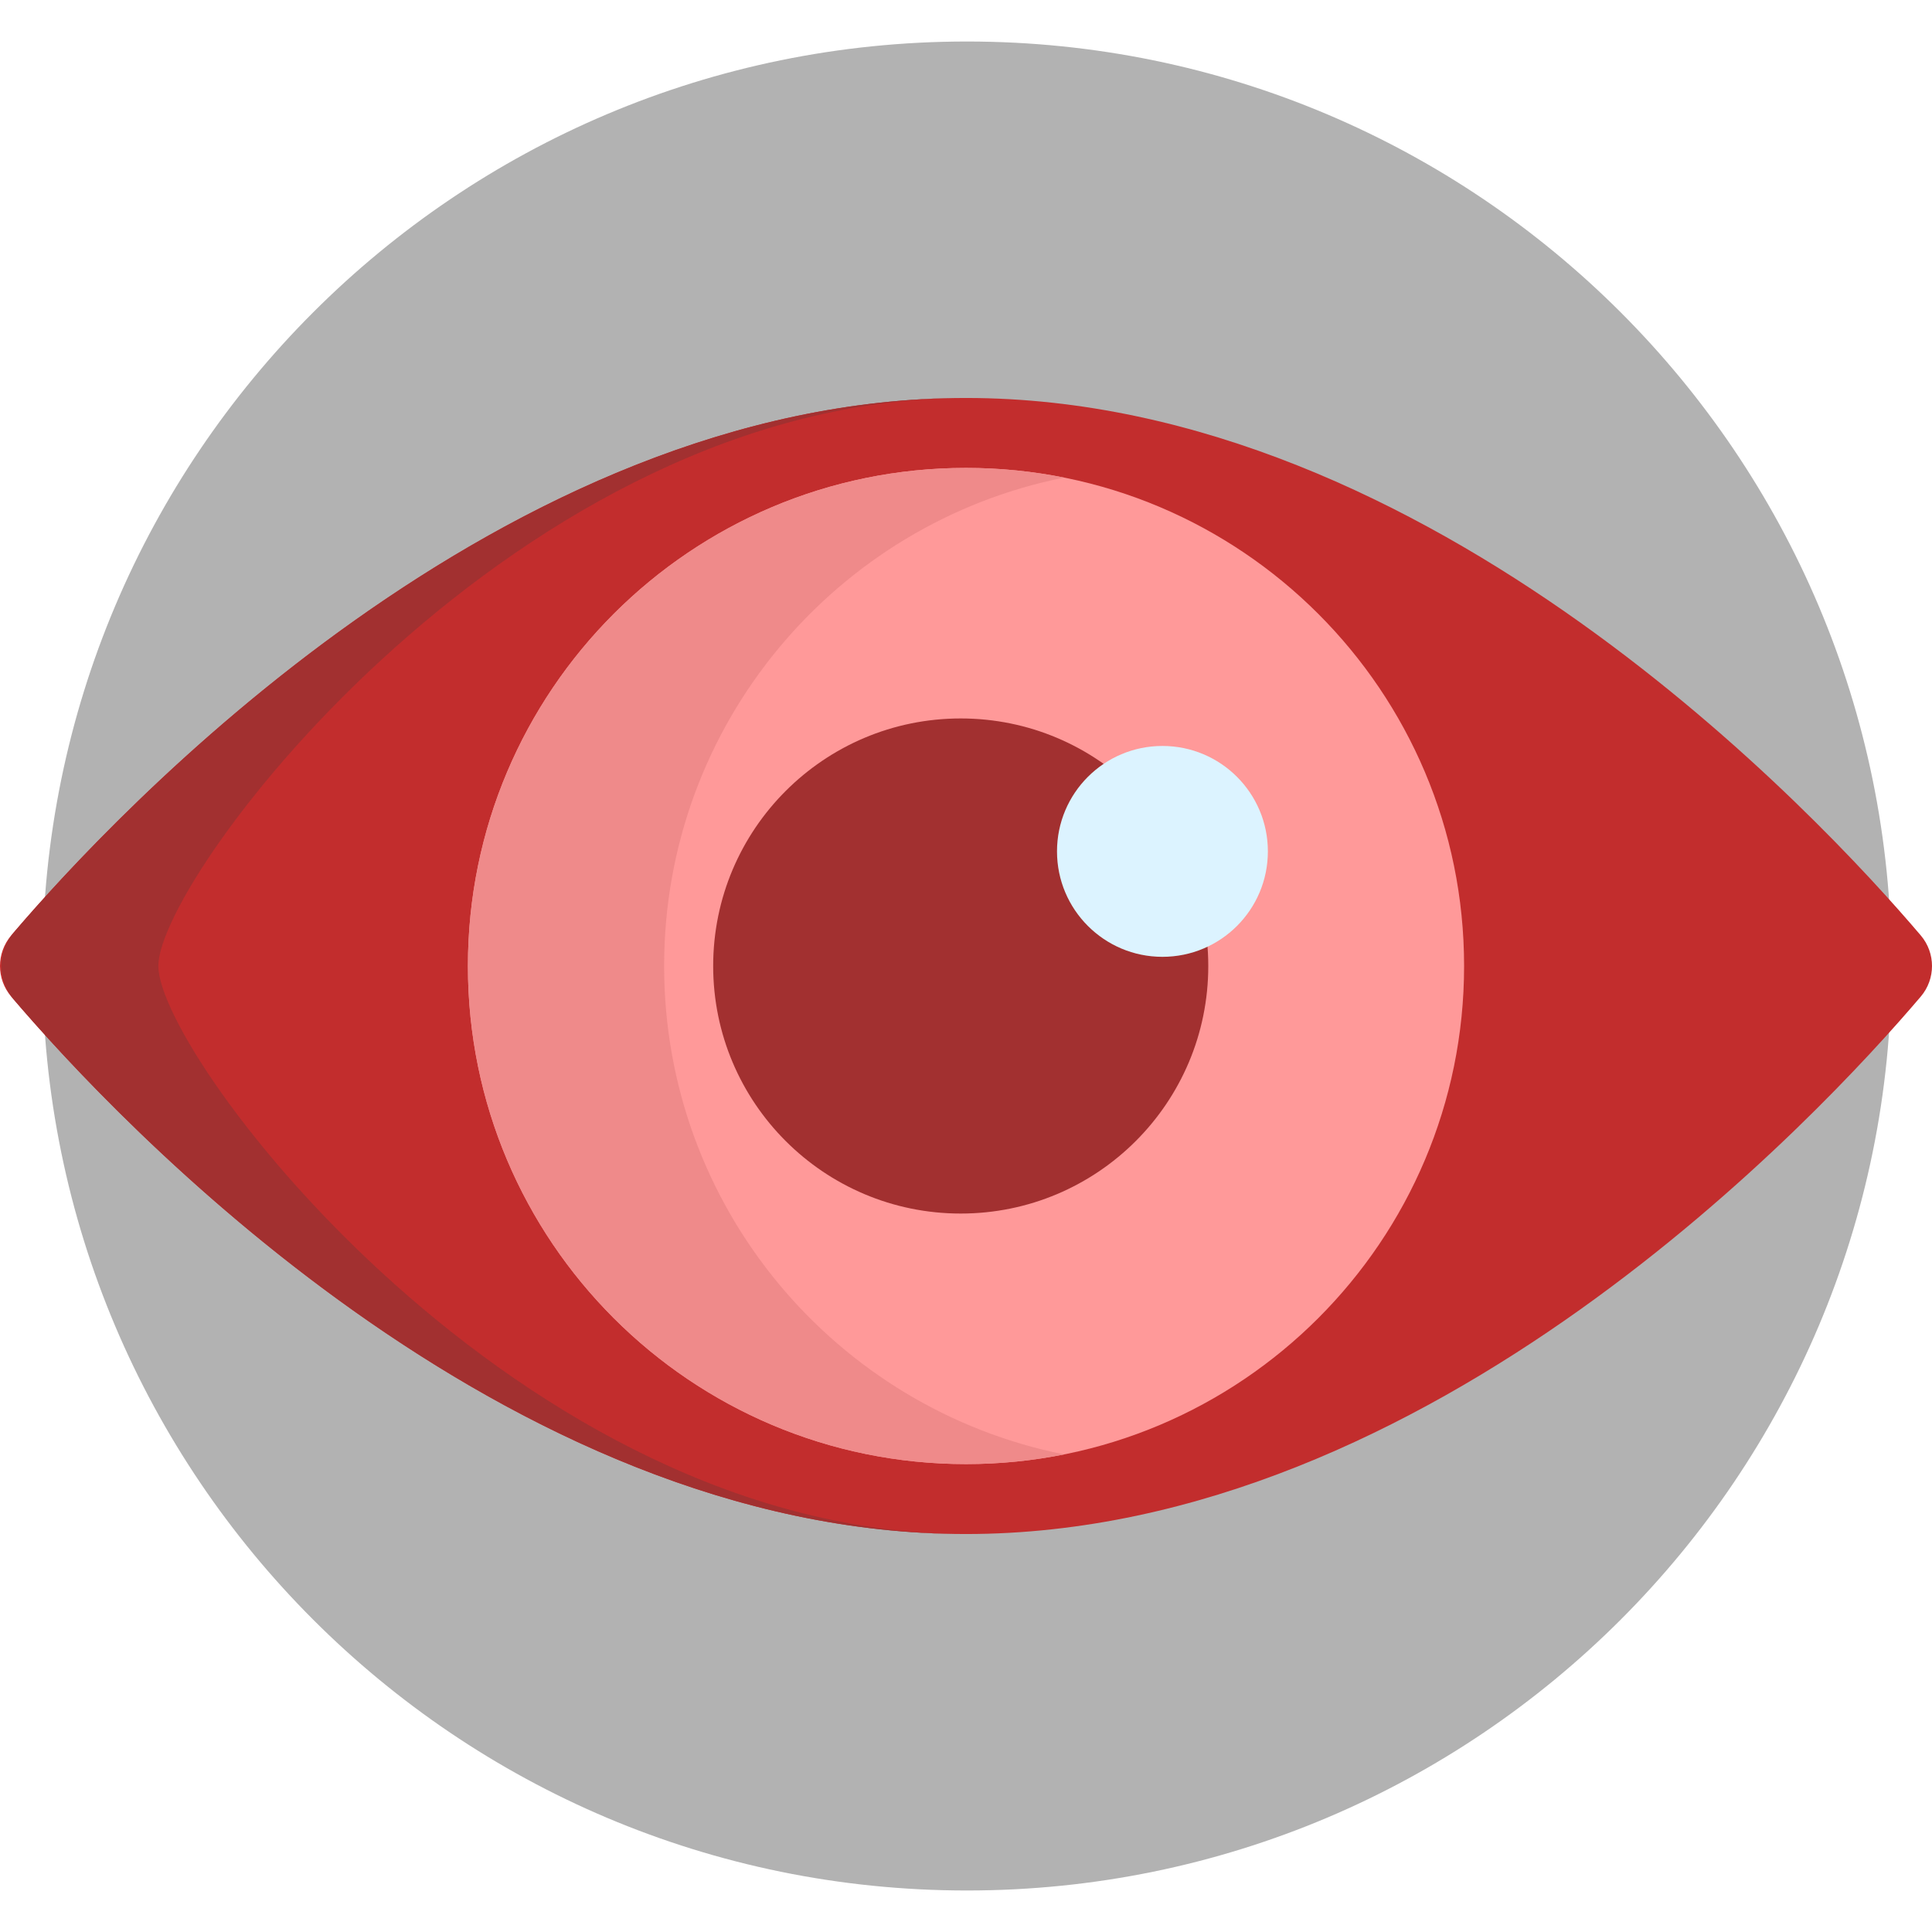
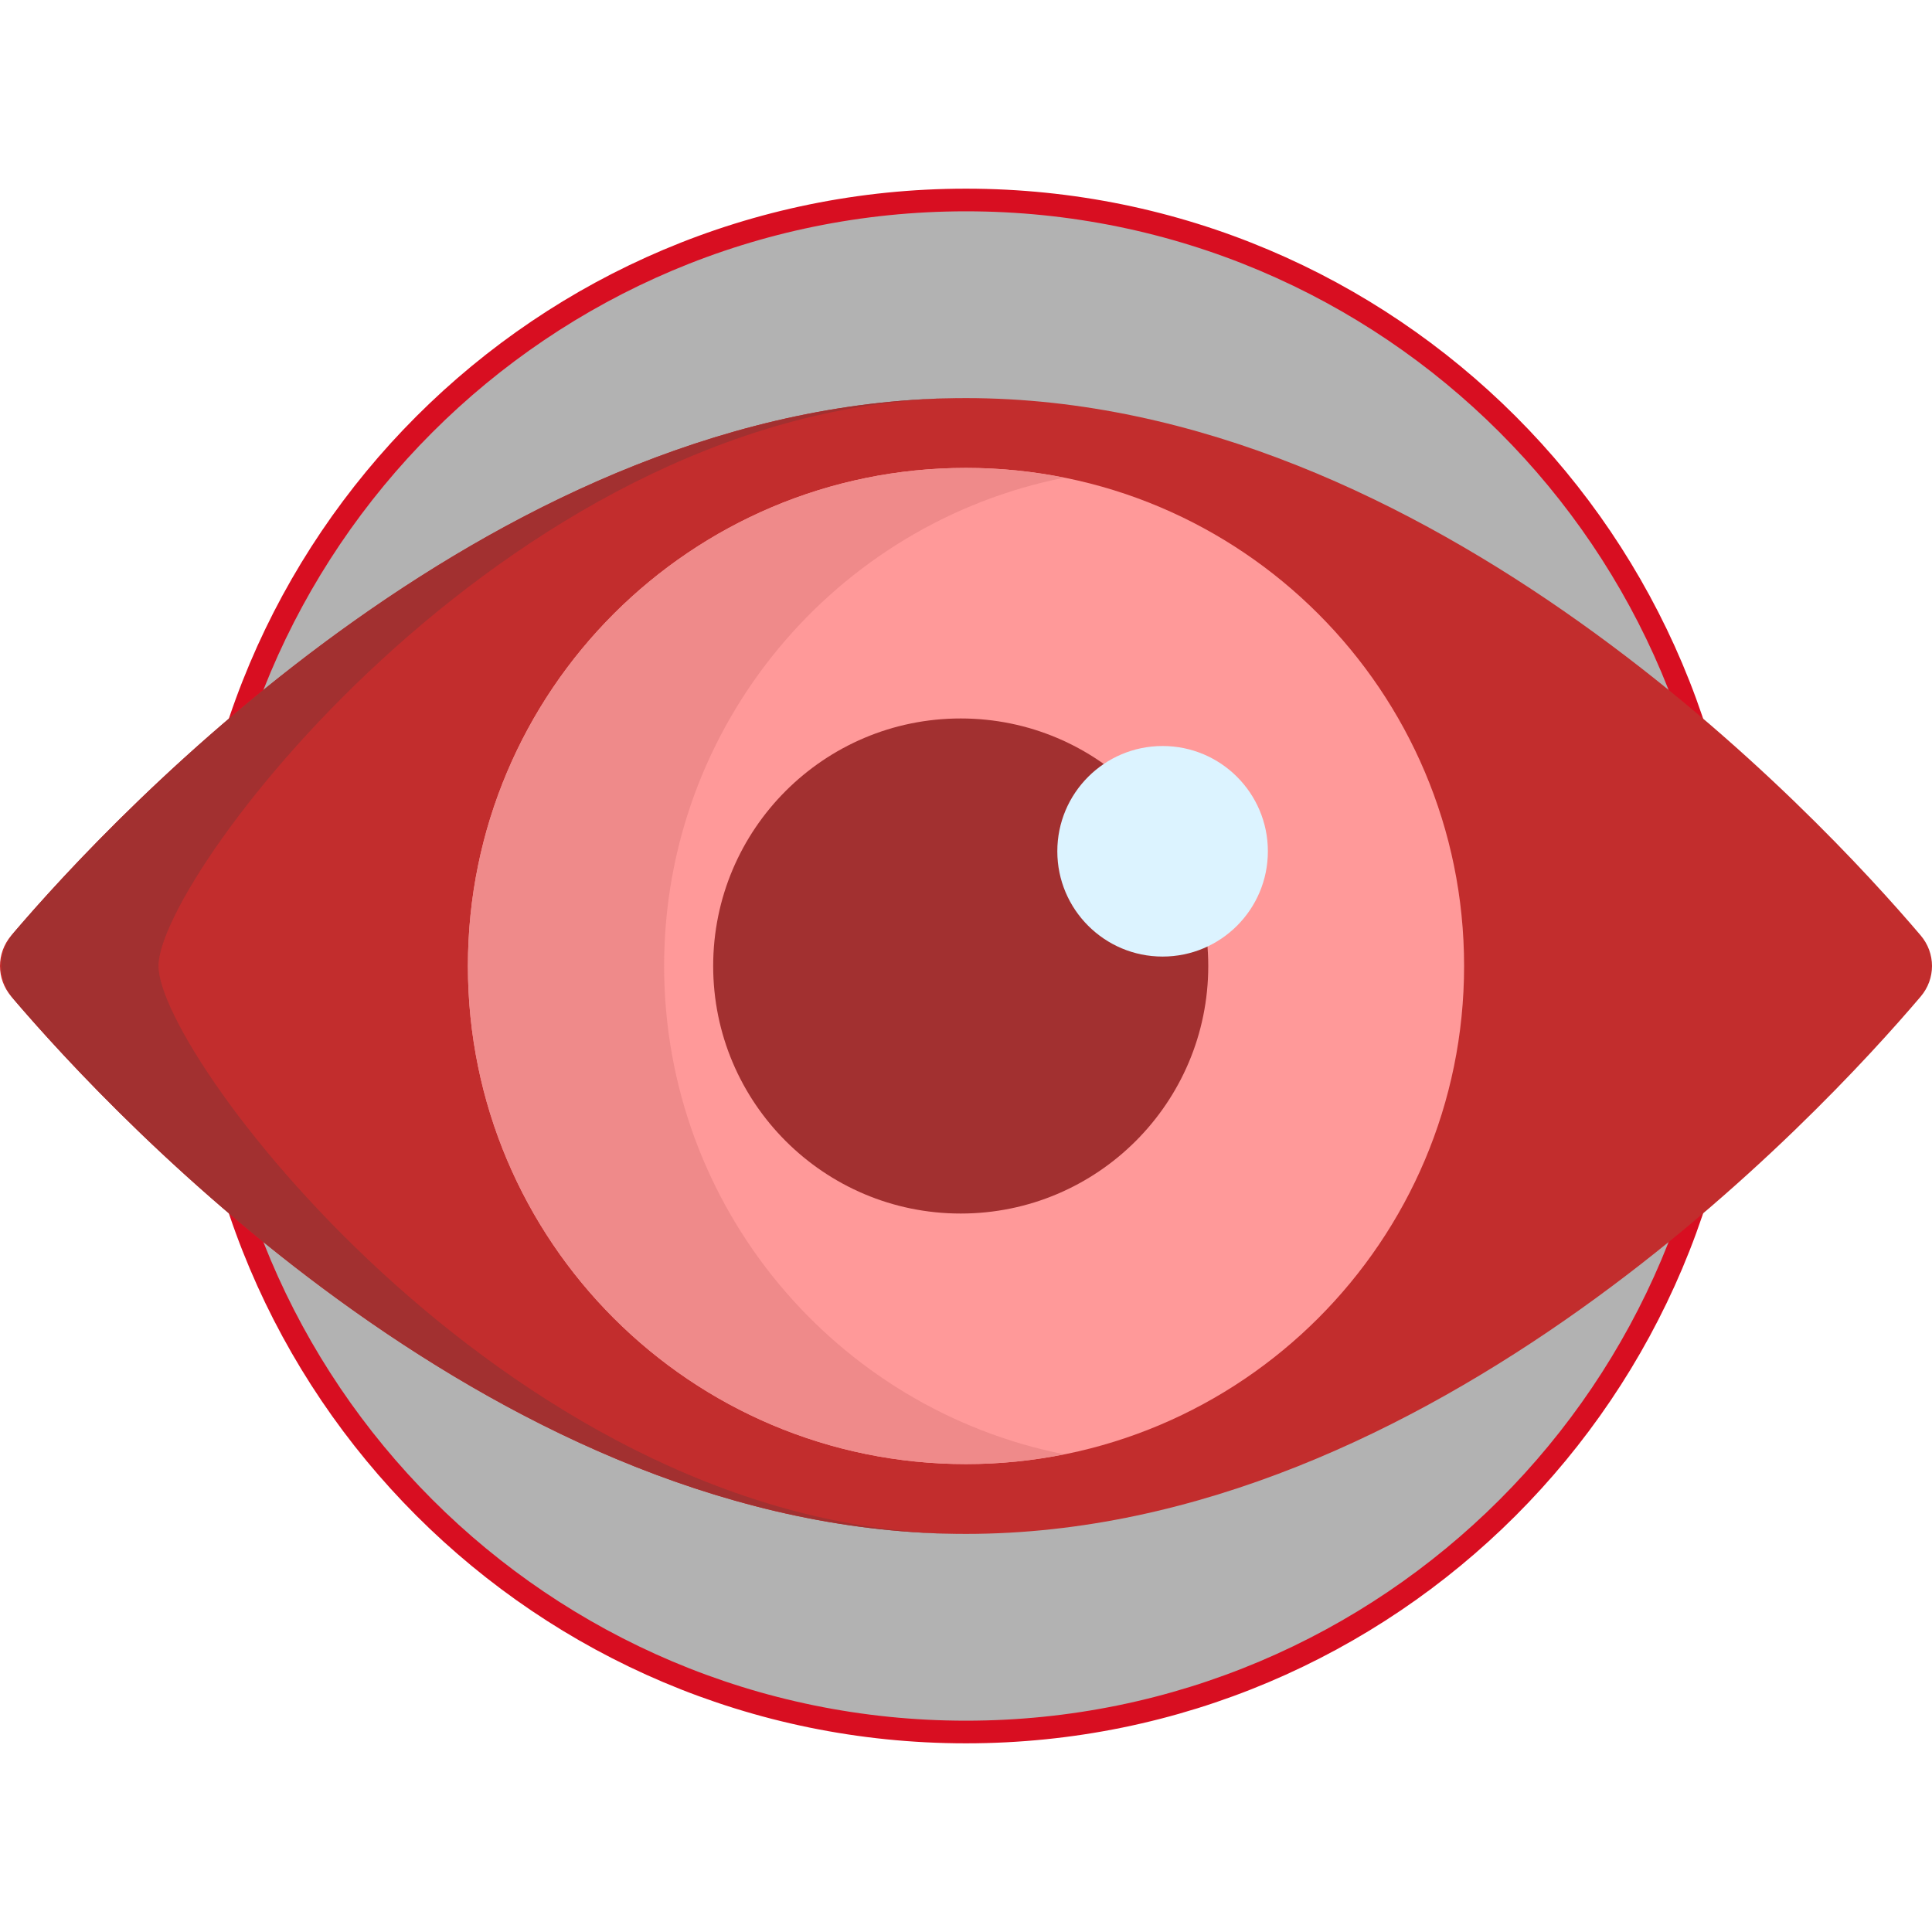
- <svg xmlns="http://www.w3.org/2000/svg" version="1.1" width="512" height="512" x="0" y="0" viewBox="0 0 512 512" style="enable-background:new 0 0 512 512" xml:space="preserve" class="">
+ <svg xmlns="http://www.w3.org/2000/svg" version="1.1" id="Layer_1" x="0px" y="0px" viewBox="0 0 512 512" style="enable-background:new 0 0 512 512;" xml:space="preserve">
+   <style type="text/css">
+ 	.st0{fill:#B2B2B2;stroke:#D80E21;stroke-width:6;stroke-miterlimit:10;}
+ 	.st1{fill:#C22D2D;}
+ 	.st2{fill:#A23030;}
+ 	.st3{fill:#FF9999;}
+ 	.st4{fill:#EF8A8A;}
+ 	.st5{fill:#DCF3FF;}
+ </style>
  <g>
-     <circle cx="256.25" cy="256" fill="#b2b2b2" r="245" data-original="#fec753" style="" class="" />
-     <path d="m256 105.467c-123.226 0-226.406 111.129-253.017 142.421-3.978 4.678-3.978 11.545 0 16.223 26.611 31.292 129.791 142.422 253.017 142.422s226.406-111.129 253.017-142.421c3.978-4.678 3.978-11.545 0-16.223-26.611-31.292-129.791-142.422-253.017-142.422z" fill="#c22d2d" data-original="#35528c" style="" class="" />
-     <path d="m41.966 256c0-24.313 95.826-150.533 214.034-150.533-122.22 0-224.719 109.322-252.349 141.639-4.381 5.124-4.381 12.663 0 17.788 27.63 32.317 130.129 141.639 252.349 141.639-118.208 0-214.034-126.22-214.034-150.533z" fill="#a23030" data-original="#1f3a60" style="" class="" />
-     <circle cx="256" cy="256" fill="#ff9999" r="132" data-original="#99d3ff" style="" class="" />
-     <path d="m176 256c0-64.001 45.551-117.357 106-129.434-8.407-1.68-17.099-2.566-26-2.566-72.902 0-132 59.098-132 132s59.098 132 132 132c8.901 0 17.593-.887 26-2.566-60.449-12.077-106-65.433-106-129.434z" fill="#ef8a8a" data-original="#5bb3ce" style="" class="" />
-     <circle cx="254.603" cy="256" fill="#a23030" r="65.603" data-original="#1f3a60" style="" class="" />
-     <circle cx="308.058" cy="225.628" fill="#dcf3ff" r="27.942" data-original="#dcf3ff" style="" />
+     <circle class="st0" cx="256" cy="256" r="203" />
+     <path class="st1" d="M256,105.5c-123.2,0-226.4,111.1-253,142.4c-4,4.7-4,11.5,0,16.2c26.6,31.3,129.8,142.4,253,142.4   s226.4-111.1,253-142.4c4-4.7,4-11.5,0-16.2C482.4,216.6,379.2,105.5,256,105.5z" />
+     <path class="st2" d="M42,256c0-24.3,95.8-150.5,214-150.5c-122.2,0-224.7,109.3-252.3,141.6c-4.4,5.1-4.4,12.7,0,17.8   C31.3,297.2,133.8,406.5,256,406.5C137.8,406.5,42,280.3,42,256z" />
+     <circle class="st3" cx="256" cy="256" r="132" />
+     <path class="st4" d="M176,256c0-64,45.6-117.4,106-129.4c-8.4-1.7-17.1-2.6-26-2.6c-72.9,0-132,59.1-132,132s59.1,132,132,132   c8.9,0,17.6-0.9,26-2.6C221.6,373.4,176,320,176,256L176,256z" />
+     <circle class="st2" cx="254.6" cy="256" r="65.6" />
+     <circle class="st5" cx="308.1" cy="225.6" r="27.9" />
  </g>
</svg>
